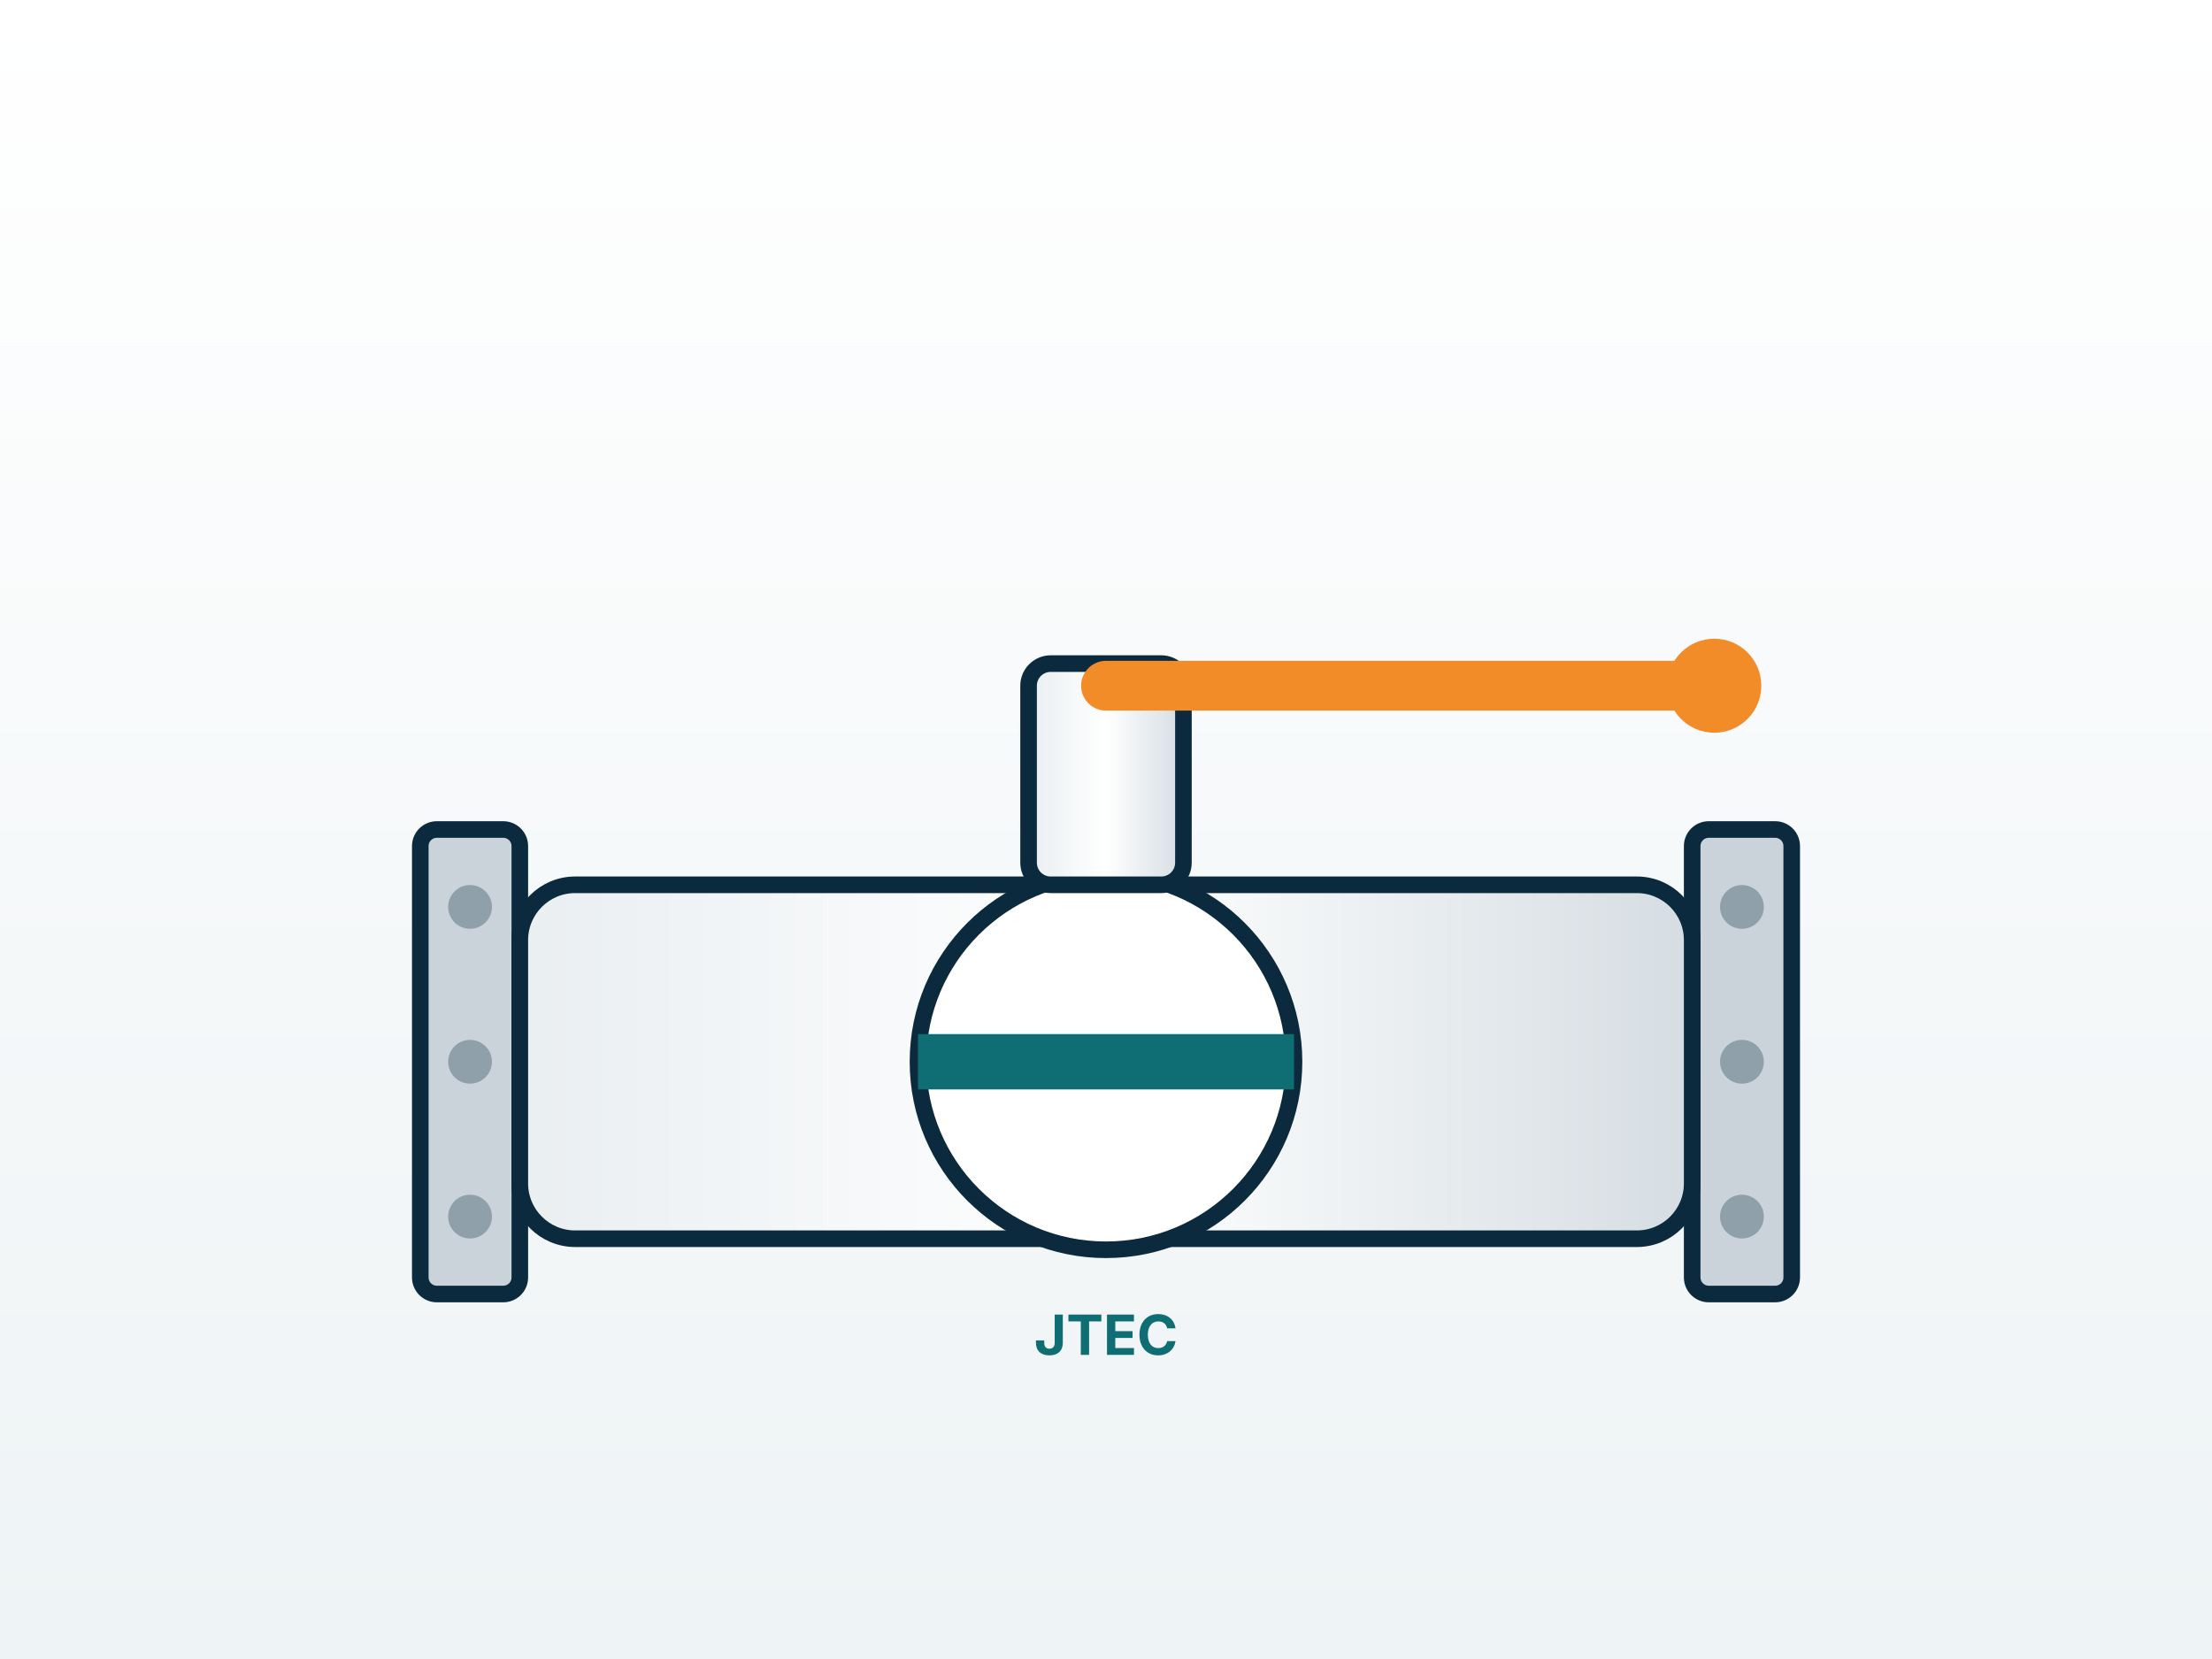
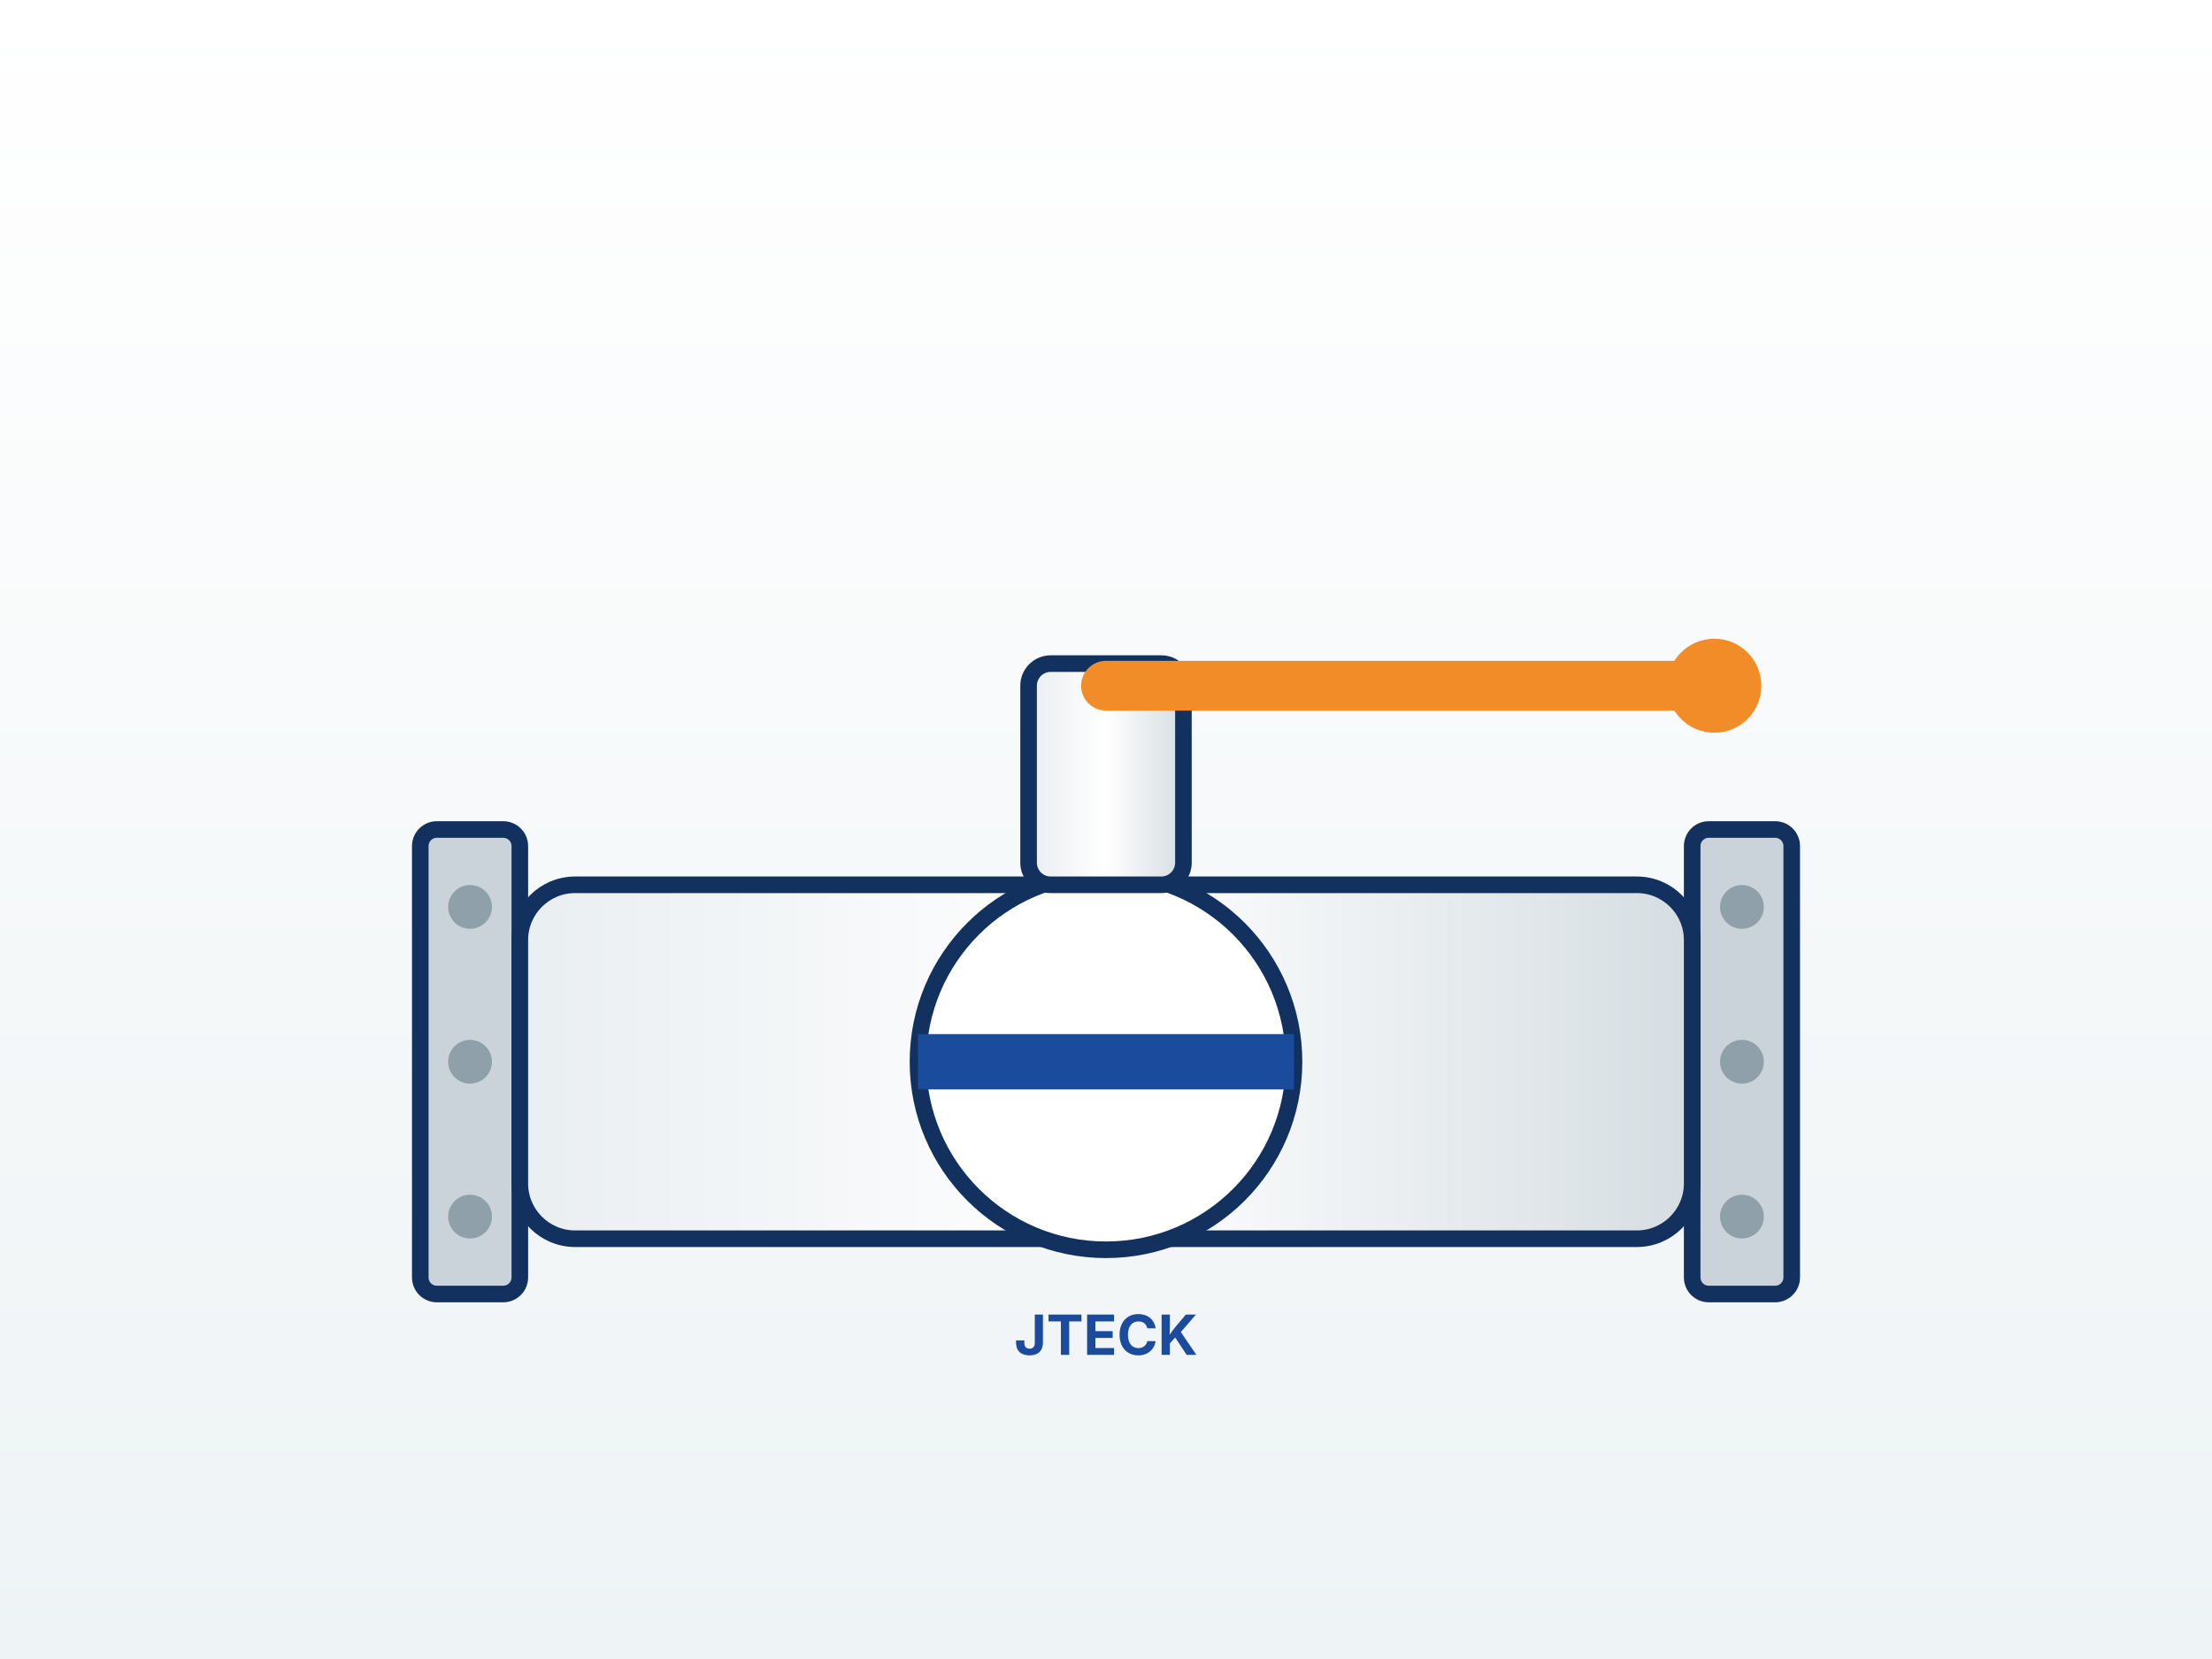
<svg xmlns="http://www.w3.org/2000/svg" viewBox="0 0 400 300" width="400" height="300">
  <defs>
    <linearGradient id="gbg" x1="0" y1="0" x2="0" y2="1">
      <stop offset="0" stop-color="#ffffff" />
      <stop offset="1" stop-color="#eef3f5" />
    </linearGradient>
    <linearGradient id="gsteel" x1="0" y1="0" x2="1" y2="0">
      <stop offset="0" stop-color="#e9eef1" />
      <stop offset=".5" stop-color="#ffffff" />
      <stop offset="1" stop-color="#d5dde2" />
    </linearGradient>
  </defs>
  <rect width="400" height="300" fill="url(#gbg)" />
-   <g stroke="#0b2a3d" stroke-width="3" stroke-linejoin="round" stroke-linecap="round" fill="url(#gsteel)">
+   <g stroke="#12315f" stroke-width="3" stroke-linejoin="round" stroke-linecap="round" fill="url(#gsteel)">
    <rect x="76" y="150" width="18" height="84" rx="3" fill="#c9d3d9" />
    <circle cx="85" cy="164" r="3.96" fill="#8fa0aa" stroke="none" />
    <circle cx="85" cy="192" r="3.96" fill="#8fa0aa" stroke="none" />
    <circle cx="85" cy="220" r="3.96" fill="#8fa0aa" stroke="none" />
    <rect x="306" y="150" width="18" height="84" rx="3" fill="#c9d3d9" />
    <circle cx="315" cy="164" r="3.96" fill="#8fa0aa" stroke="none" />
    <circle cx="315" cy="192" r="3.96" fill="#8fa0aa" stroke="none" />
    <circle cx="315" cy="220" r="3.96" fill="#8fa0aa" stroke="none" />
    <rect x="94" y="160" width="212" height="64" rx="10" />
    <circle cx="200" cy="192" r="34" fill="#ffffff" />
-     <path d="M166 192h68" stroke="#0f6e73" stroke-width="10" stroke-linecap="butt" />
+     <path d="M166 192h68" stroke="#1b4b9c" stroke-width="10" stroke-linecap="butt" />
    <rect x="186" y="120" width="28" height="40" rx="4" />
    <path d="M200 124h110" stroke="#f28c28" stroke-width="9" />
    <circle cx="310" cy="124" r="7" fill="#f28c28" stroke="#f28c28" />
-     <text x="200" y="245" text-anchor="middle" font-family="Inter, Arial" font-size="10" font-weight="700" fill="#0f6e73" stroke="none">JTEC</text>
+     <text x="200" y="245" text-anchor="middle" font-family="Inter, Arial" font-size="10" font-weight="700" fill="#1b4b9c" stroke="none">JTECK</text>
  </g>
</svg>
